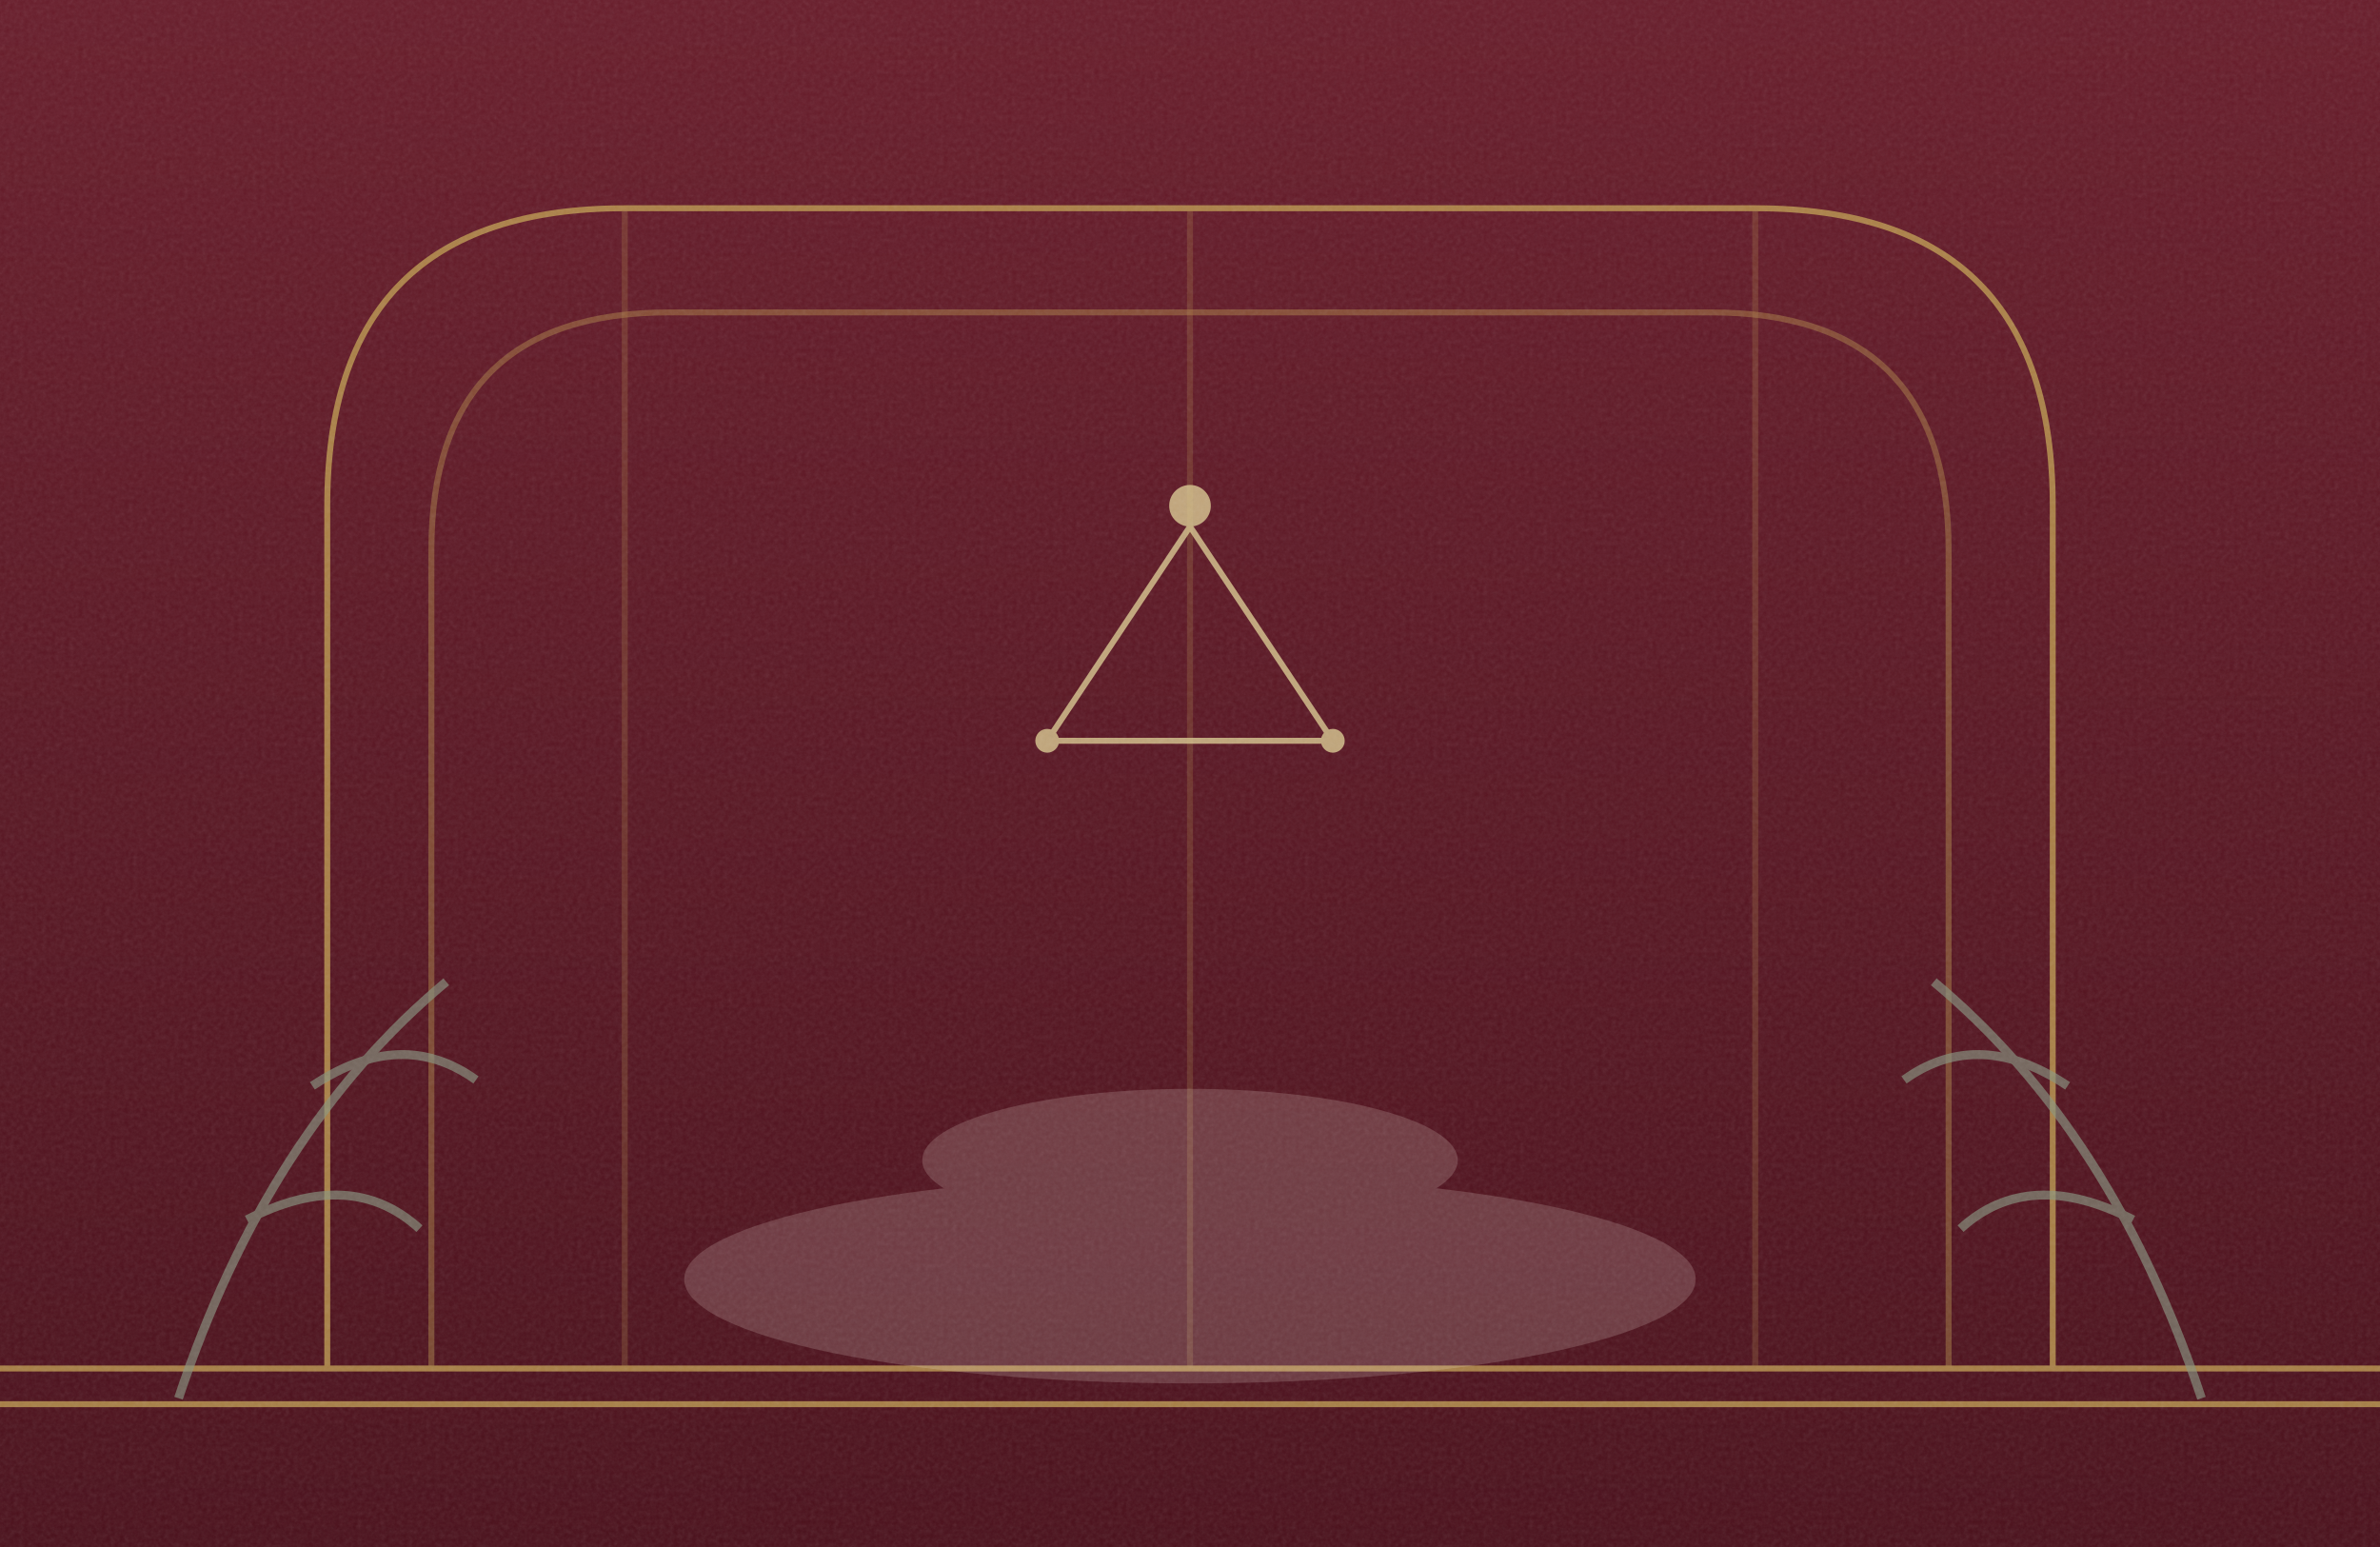
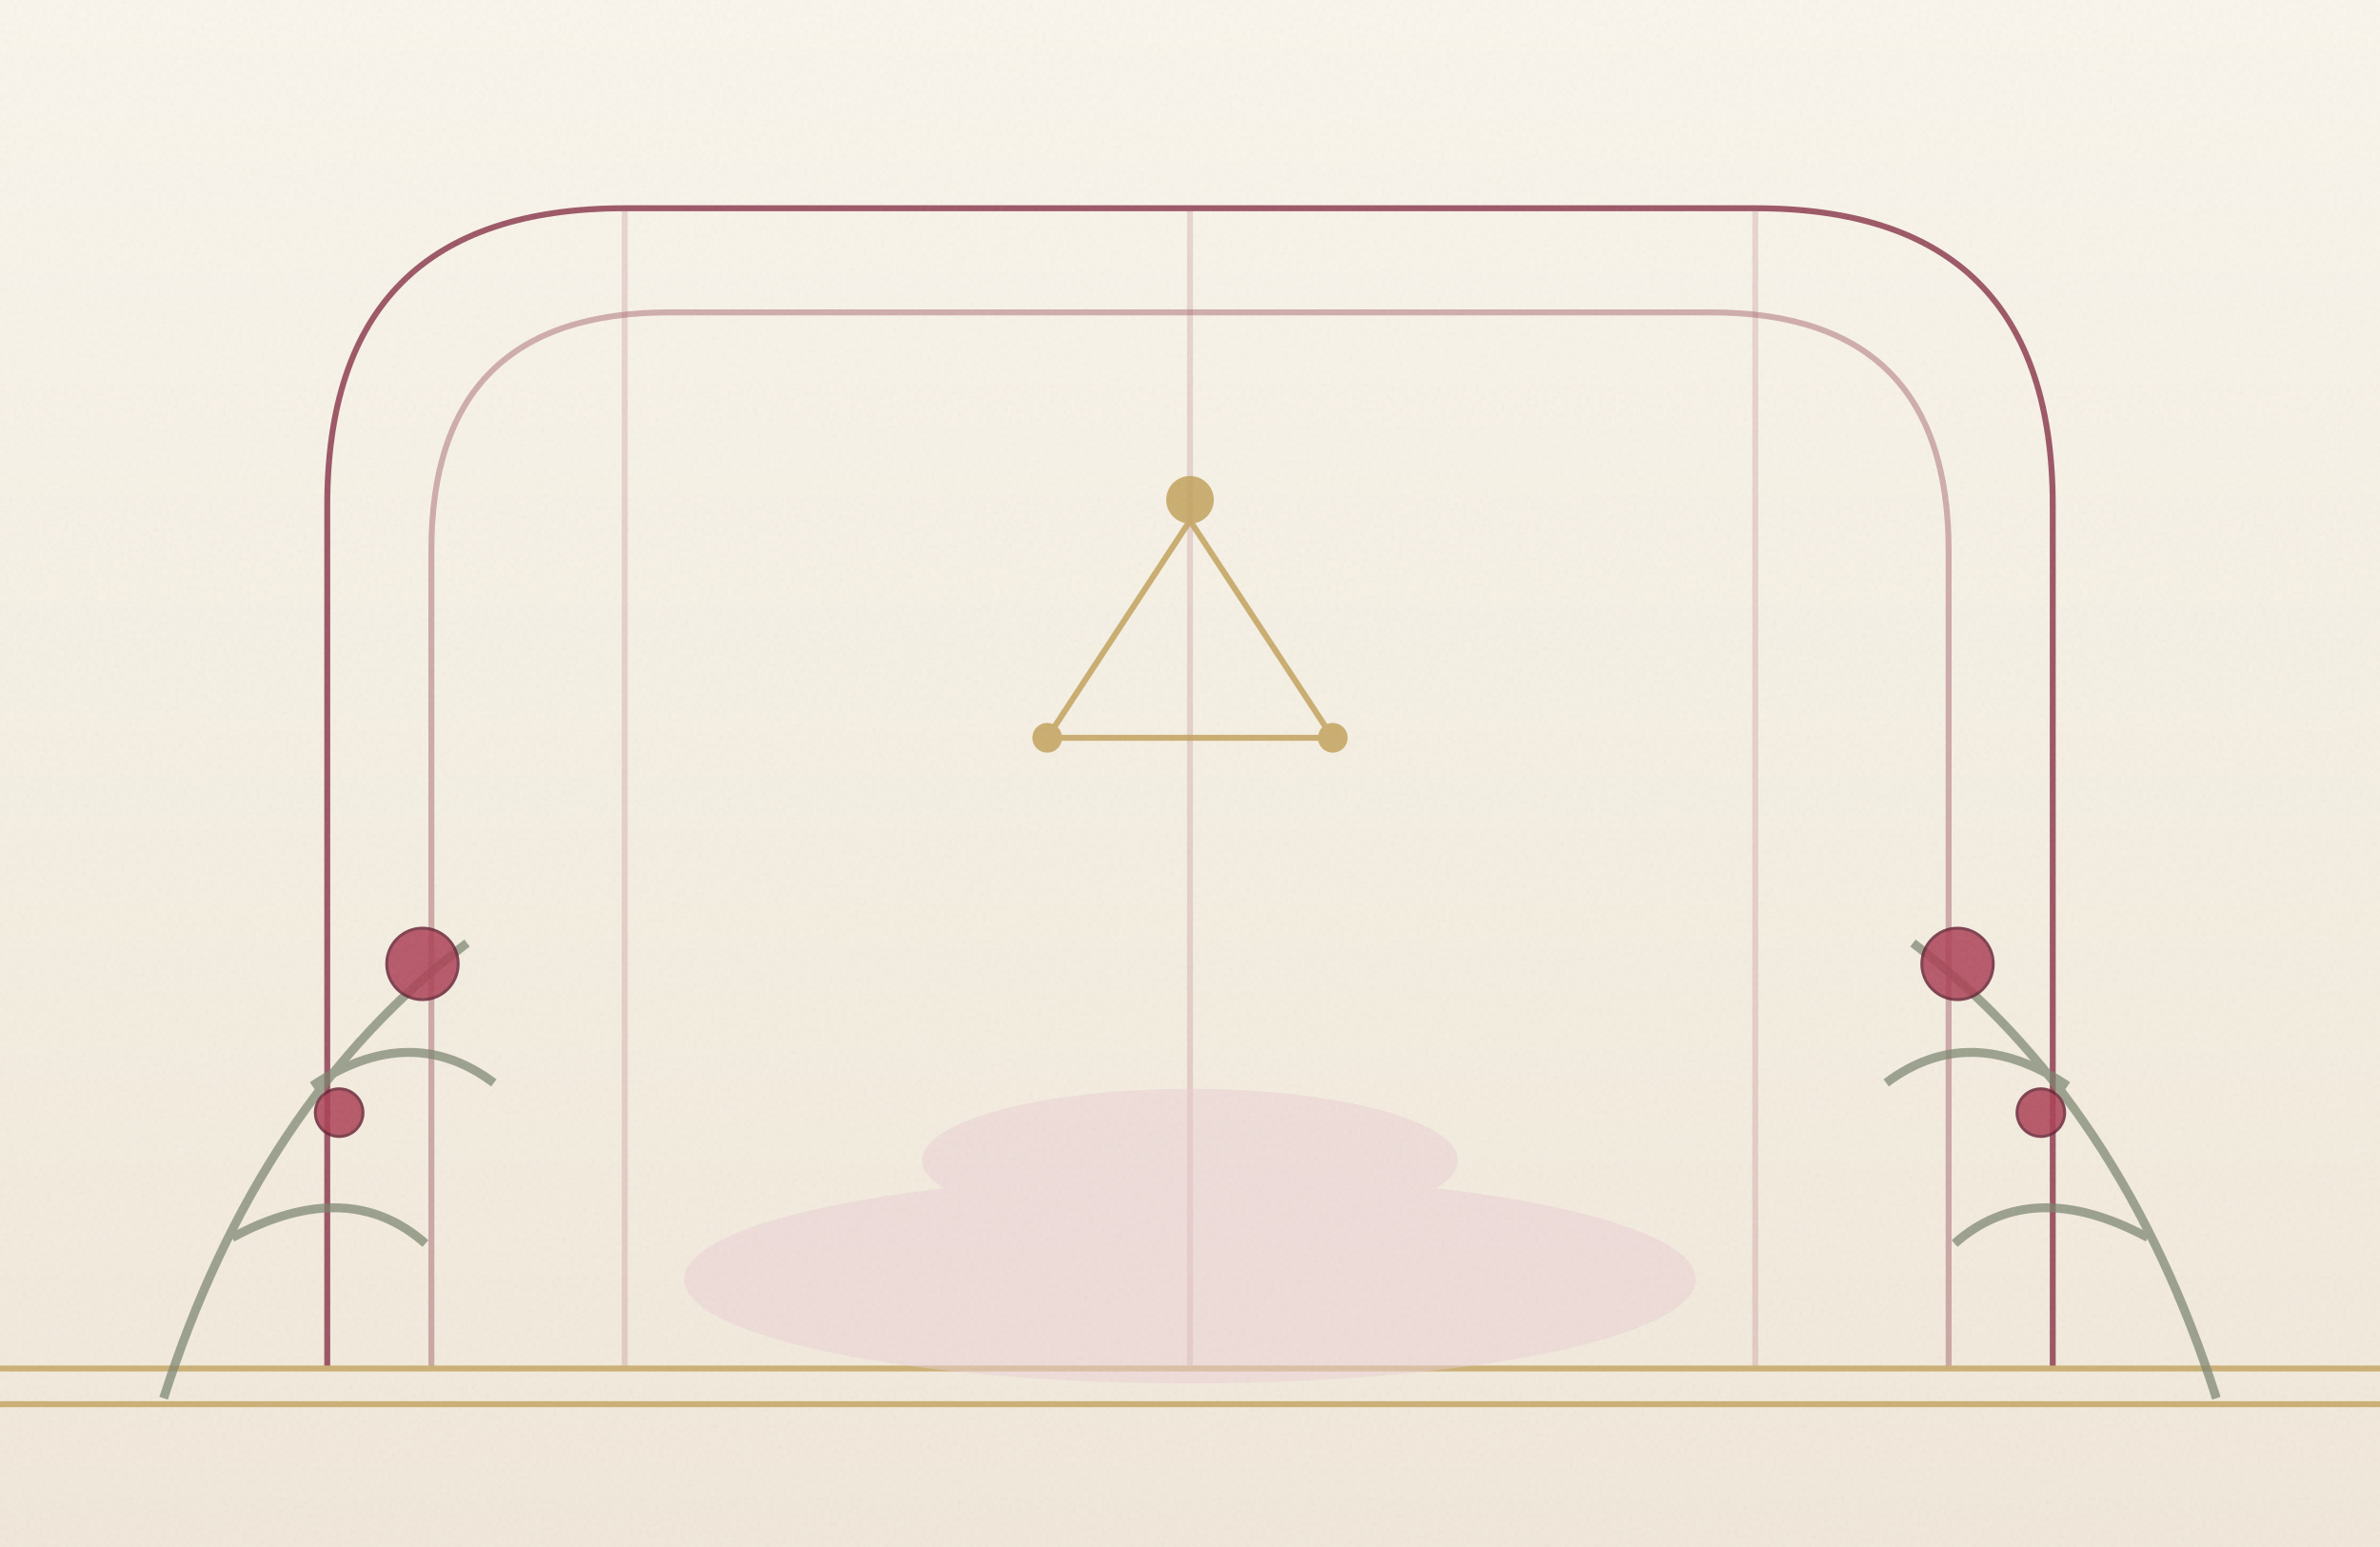
<svg xmlns="http://www.w3.org/2000/svg" viewBox="0 0 800 520">
  <defs>
-     <linearGradient id="bg" x1="0" y1="0" x2="0" y2="1">
-       <stop stop-color="#681C2A" />
-       <stop offset="1" stop-color="#4A101B" />
+     <linearGradient id="paper" x1="0" y1="0" x2="0" y2="1">
+       <stop stop-color="#FAF6EC" />
+       <stop offset="1" stop-color="#F1E8DA" />
    </linearGradient>
    <filter id="grain">
-       <feTurbulence type="fractalNoise" baseFrequency=".65" numOctaves="3" />
+       <feTurbulence type="fractalNoise" baseFrequency=".7" numOctaves="3" />
      <feColorMatrix type="saturate" values="0" />
    </filter>
  </defs>
-   <rect width="800" height="520" fill="url(#bg)" />
-   <g fill="none" stroke="#BE9B50" stroke-width="2" opacity=".8">
+   <rect width="800" height="520" fill="url(#paper)" />
+   <g fill="none" stroke="#852E43" stroke-width="2" opacity=".8">
    <path d="M110 460V170Q110 70 210 70h380q100 0 100 100v290" />
-     <path d="M145 460V185q0-80 80-80h350q80 0 80 80v275" opacity=".5" />
-     <path d="M400 70v390M210 70v390M590 70v390" opacity=".28" />
-     <path d="M0 460h800M0 472h800" />
+     <path d="M145 460V185q0-80 80-80h350q80 0 80 80v275" opacity=".45" />
+     <path d="M400 70v390M210 70v390M590 70v390" opacity=".2" />
+     <path d="M0 460h800M0 472h800" stroke="#C2A15A" />
  </g>
-   <g fill="#D8C68F" opacity=".82">
-     <circle cx="400" cy="170" r="7" />
-     <path d="M400 177l-48 72h96z" fill="none" stroke="#D8C68F" stroke-width="2" />
-     <circle cx="352" cy="249" r="4" />
-     <circle cx="448" cy="249" r="4" />
+   <g fill="none" stroke="#C2A15A" stroke-width="2" opacity=".85">
+     <circle cx="400" cy="168" r="7" fill="#C2A15A" />
+     <path d="M400 175l-48 73h96z" />
+     <circle cx="352" cy="248" r="4" fill="#C2A15A" />
+     <circle cx="448" cy="248" r="4" fill="#C2A15A" />
  </g>
-   <g fill="none" stroke="#87947F" stroke-width="3" opacity=".65">
-     <path d="M60 470q30-90 90-140M740 470q-30-90-90-140" />
-     <path d="M83 410q35-18 58 3M717 410q-35-18-58 3M105 365q30-20 55-2M695 365q-30-20-55-2" />
+   <g fill="none" stroke="#79846E" stroke-width="3" opacity=".72">
+     <path d="M55 470q32-100 102-153M745 470q-32-100-102-153" />
+     <path d="M78 416q39-21 65 2M722 416q-39-21-65 2M105 365q33-22 61-1M695 365q-33-22-61-1" />
  </g>
-   <g fill="#F8F1E4" opacity=".18">
+   <g fill="#AB3E53" stroke="#692235" stroke-width="1" opacity=".85">
+     <circle cx="142" cy="324" r="12" />
+     <circle cx="658" cy="324" r="12" />
+     <circle cx="114" cy="374" r="8" />
+     <circle cx="686" cy="374" r="8" />
+   </g>
+   <g fill="#E9CDD3" opacity=".5">
    <ellipse cx="400" cy="430" rx="170" ry="35" />
    <ellipse cx="400" cy="390" rx="90" ry="24" />
  </g>
-   <rect width="800" height="520" filter="url(#grain)" opacity=".12" />
+   <rect width="800" height="520" filter="url(#grain)" opacity=".08" />
</svg>
